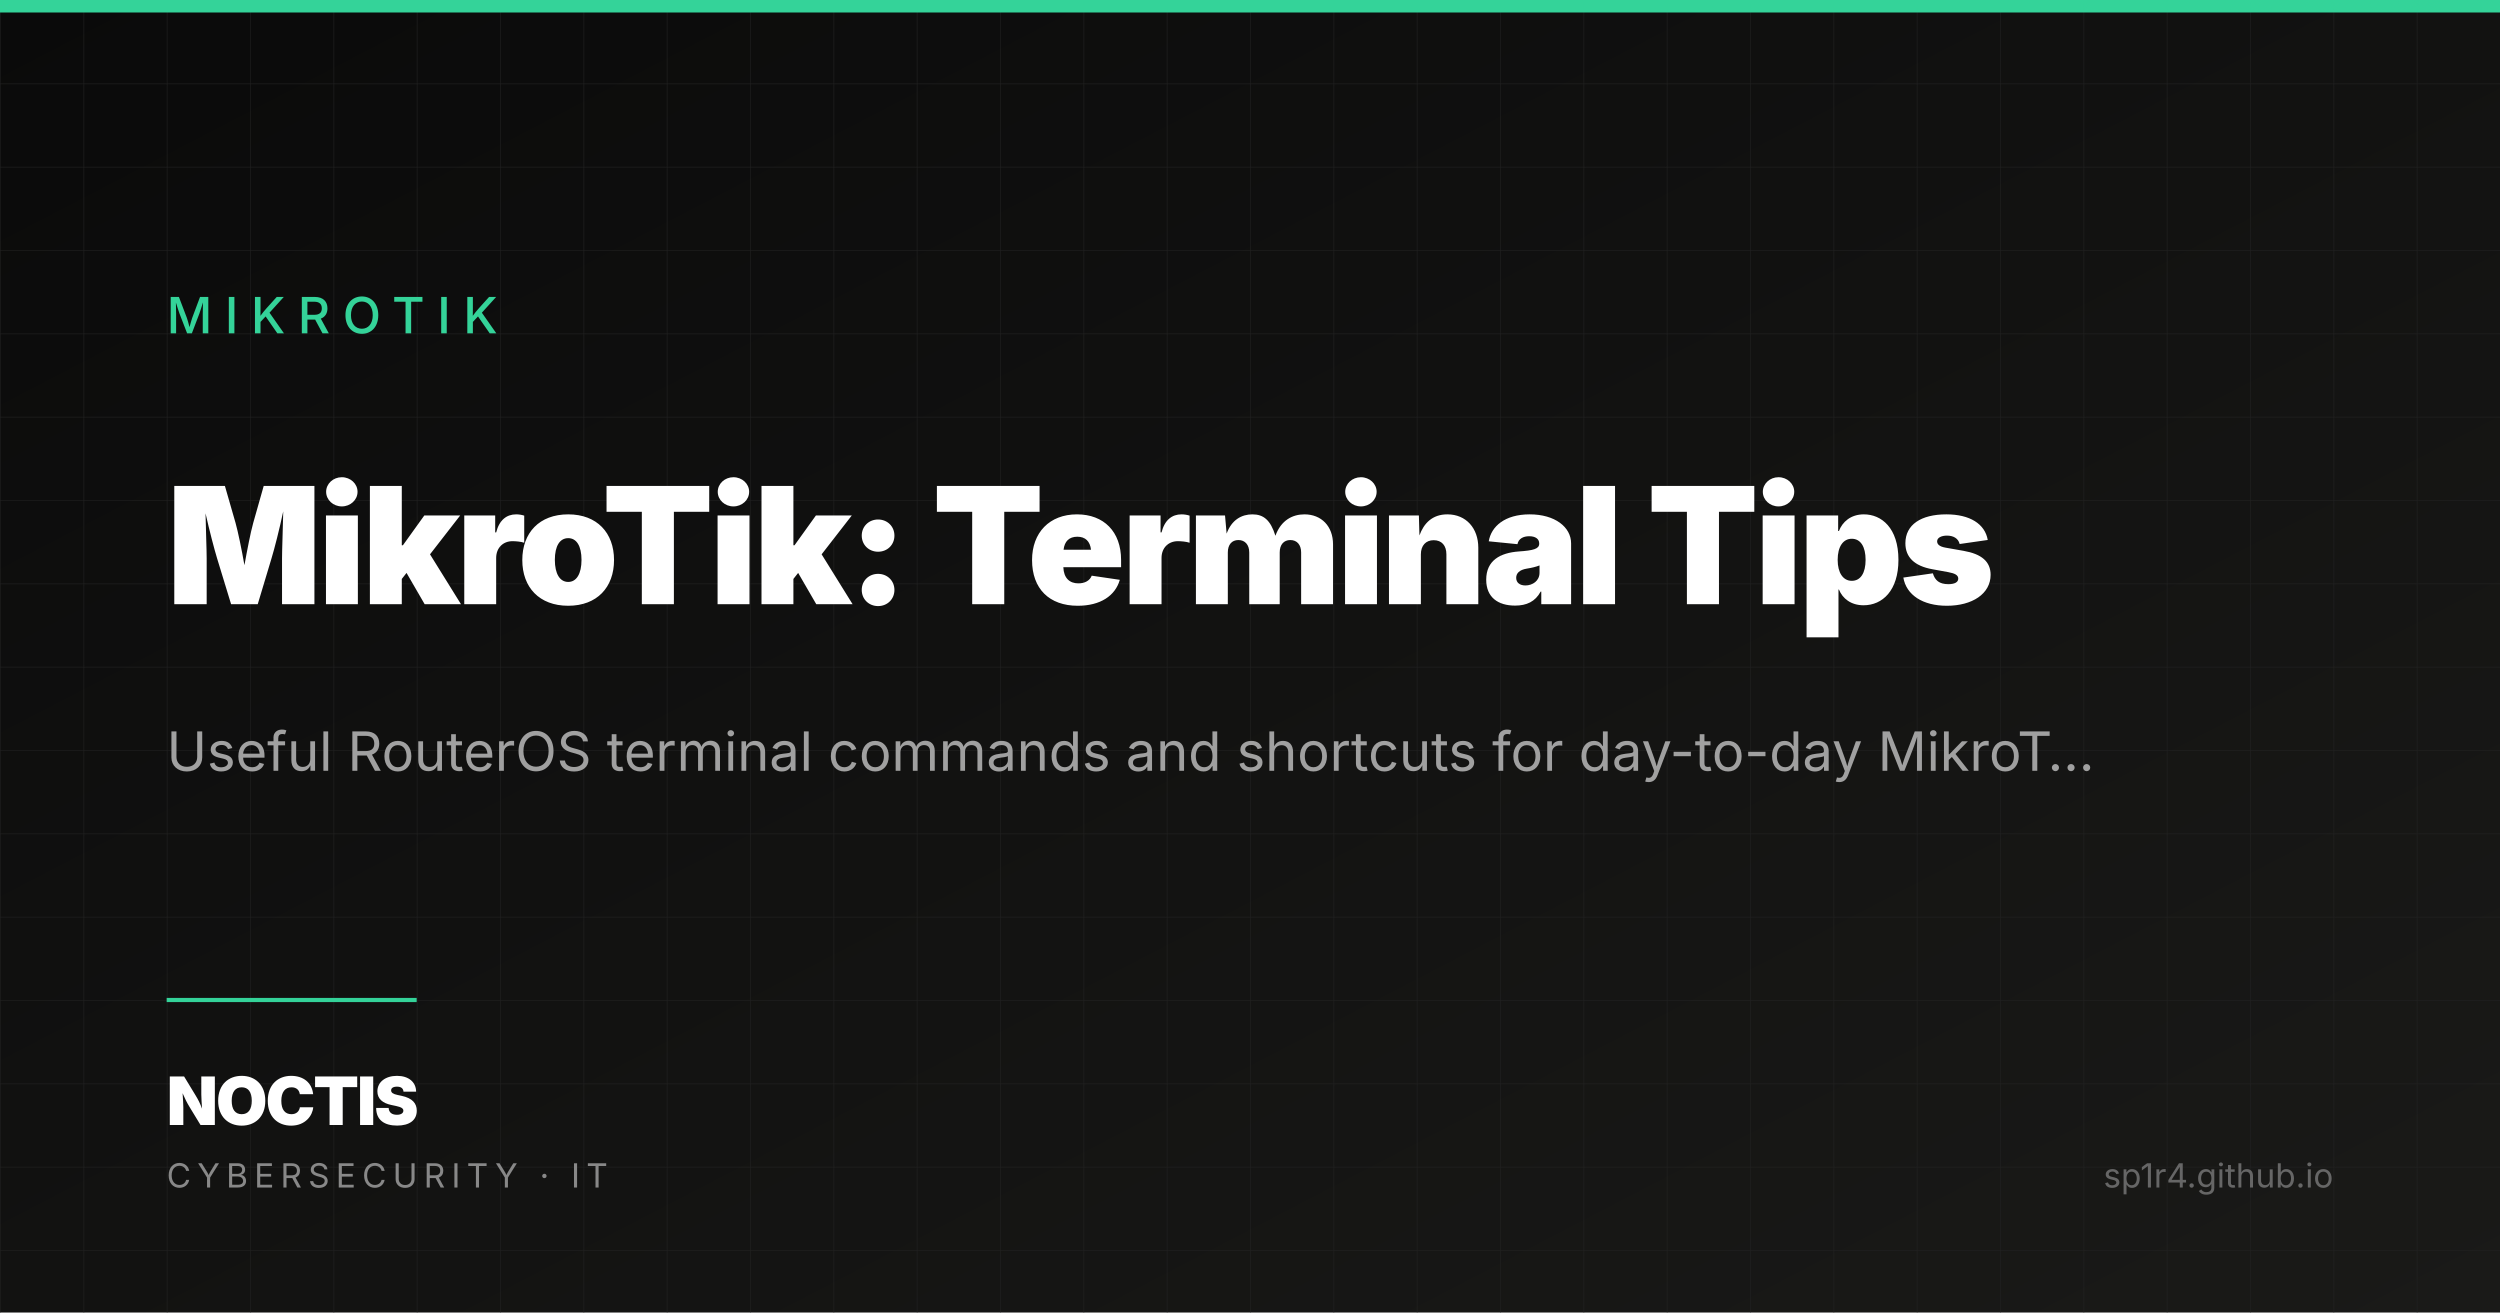
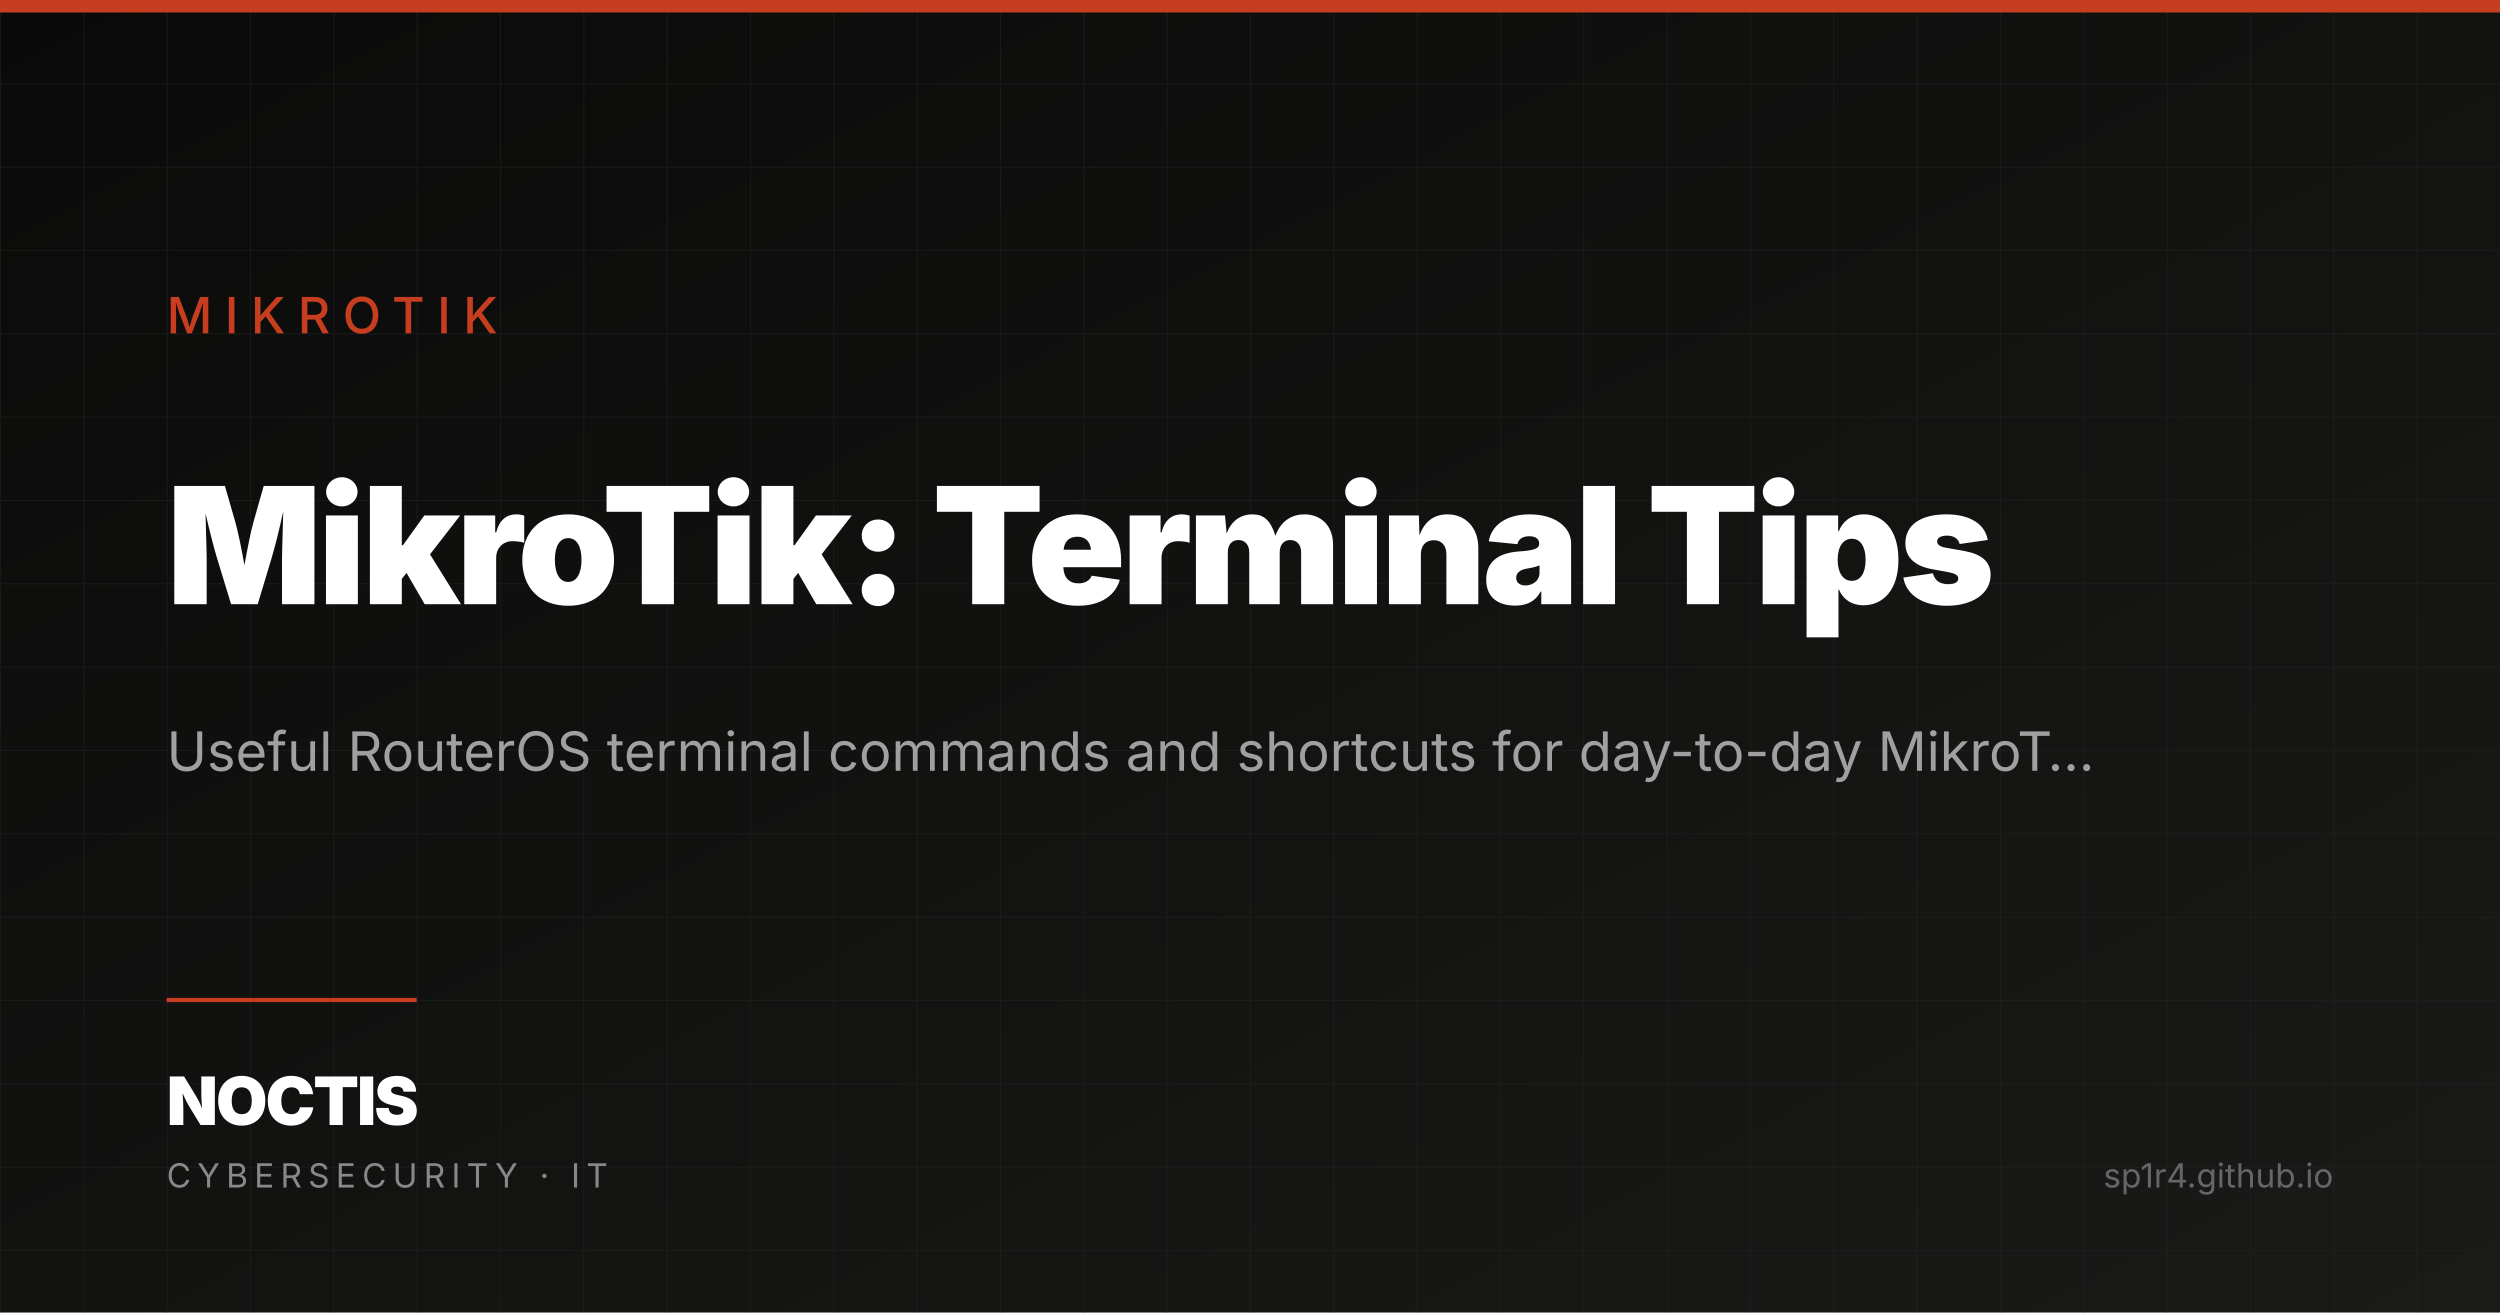
<svg xmlns="http://www.w3.org/2000/svg" viewBox="0 0 1200 630" width="1200" height="630">
  <defs>
    <linearGradient id="bg" x1="0" y1="0" x2="1" y2="1">
      <stop offset="0%" stop-color="#0a0a0a" />
      <stop offset="100%" stop-color="#1a1a18" />
    </linearGradient>
    <pattern id="grid" width="40" height="40" patternUnits="userSpaceOnUse">
      <path d="M 40 0 L 0 0 0 40" fill="none" stroke="#222" stroke-width="0.5" />
    </pattern>
  </defs>
  <rect width="1200" height="630" fill="url(#bg)" />
  <rect width="1200" height="630" fill="url(#grid)" />
-   <rect x="0" y="0" width="1200" height="6" fill="#34d399" />
-   <text x="80" y="160" font-family="Inter, Helvetica, Arial, sans-serif" font-size="24" font-weight="500" fill="#34d399" letter-spacing="6">MIKROTIK</text>
+   <rect x="0" y="0" width="1200" height="6" fill="#c63d1f" />
+   <text x="80" y="160" font-family="Inter, Helvetica, Arial, sans-serif" font-size="24" font-weight="500" fill="#c63d1f" letter-spacing="6">MIKROTIK</text>
  <text x="80" y="290" font-family="Inter, Helvetica, Arial, sans-serif" font-size="78" font-weight="900" fill="#ffffff" letter-spacing="-2">MikroTik: Terminal Tips</text>
  <text x="80" y="370" font-family="Inter, Helvetica, Arial, sans-serif" font-size="26" font-weight="400" fill="#a0a0a0">Useful RouterOS terminal commands and shortcuts for day-to-day MikroT…</text>
-   <line x1="80" y1="480" x2="200" y2="480" stroke="#34d399" stroke-width="2" />
+   <line x1="80" y1="480" x2="200" y2="480" stroke="#c63d1f" stroke-width="2" />
  <text x="80" y="540" font-family="Inter, Helvetica, Arial, sans-serif" font-size="32" font-weight="900" fill="#ffffff" letter-spacing="-1">NOCTIS</text>
  <text x="80" y="570" font-family="Inter, Helvetica, Arial, sans-serif" font-size="16" font-weight="400" fill="#888" letter-spacing="3">CYBERSECURITY · IT</text>
  <text x="1120" y="570" font-family="Inter, Helvetica, Arial, sans-serif" font-size="16" font-weight="400" fill="#666" text-anchor="end">sp1r4.github.io</text>
</svg>
